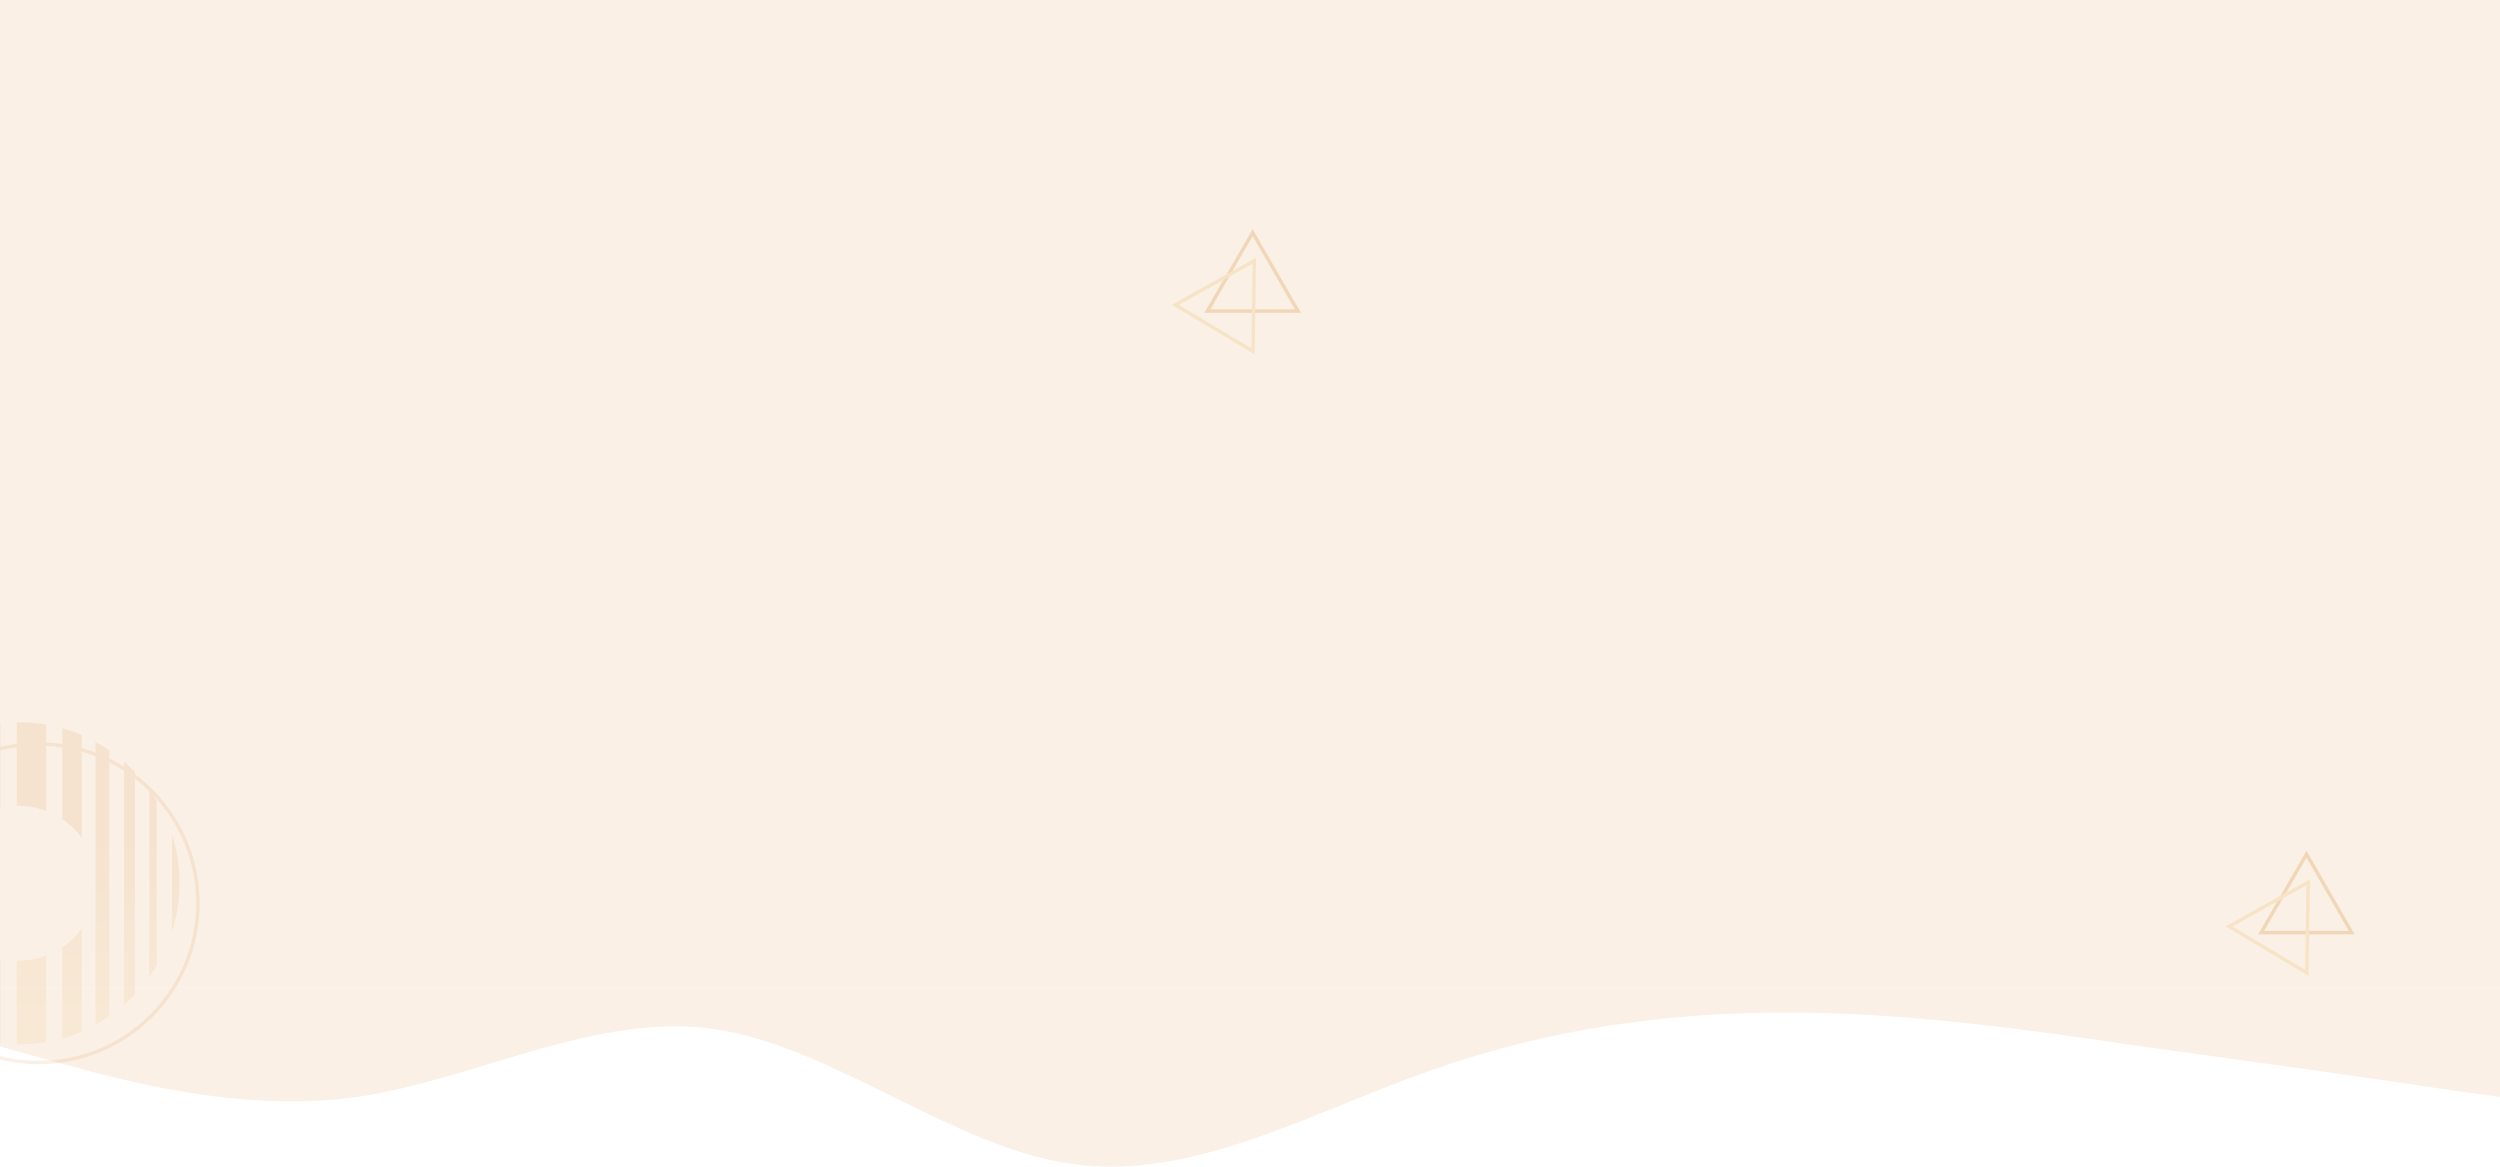
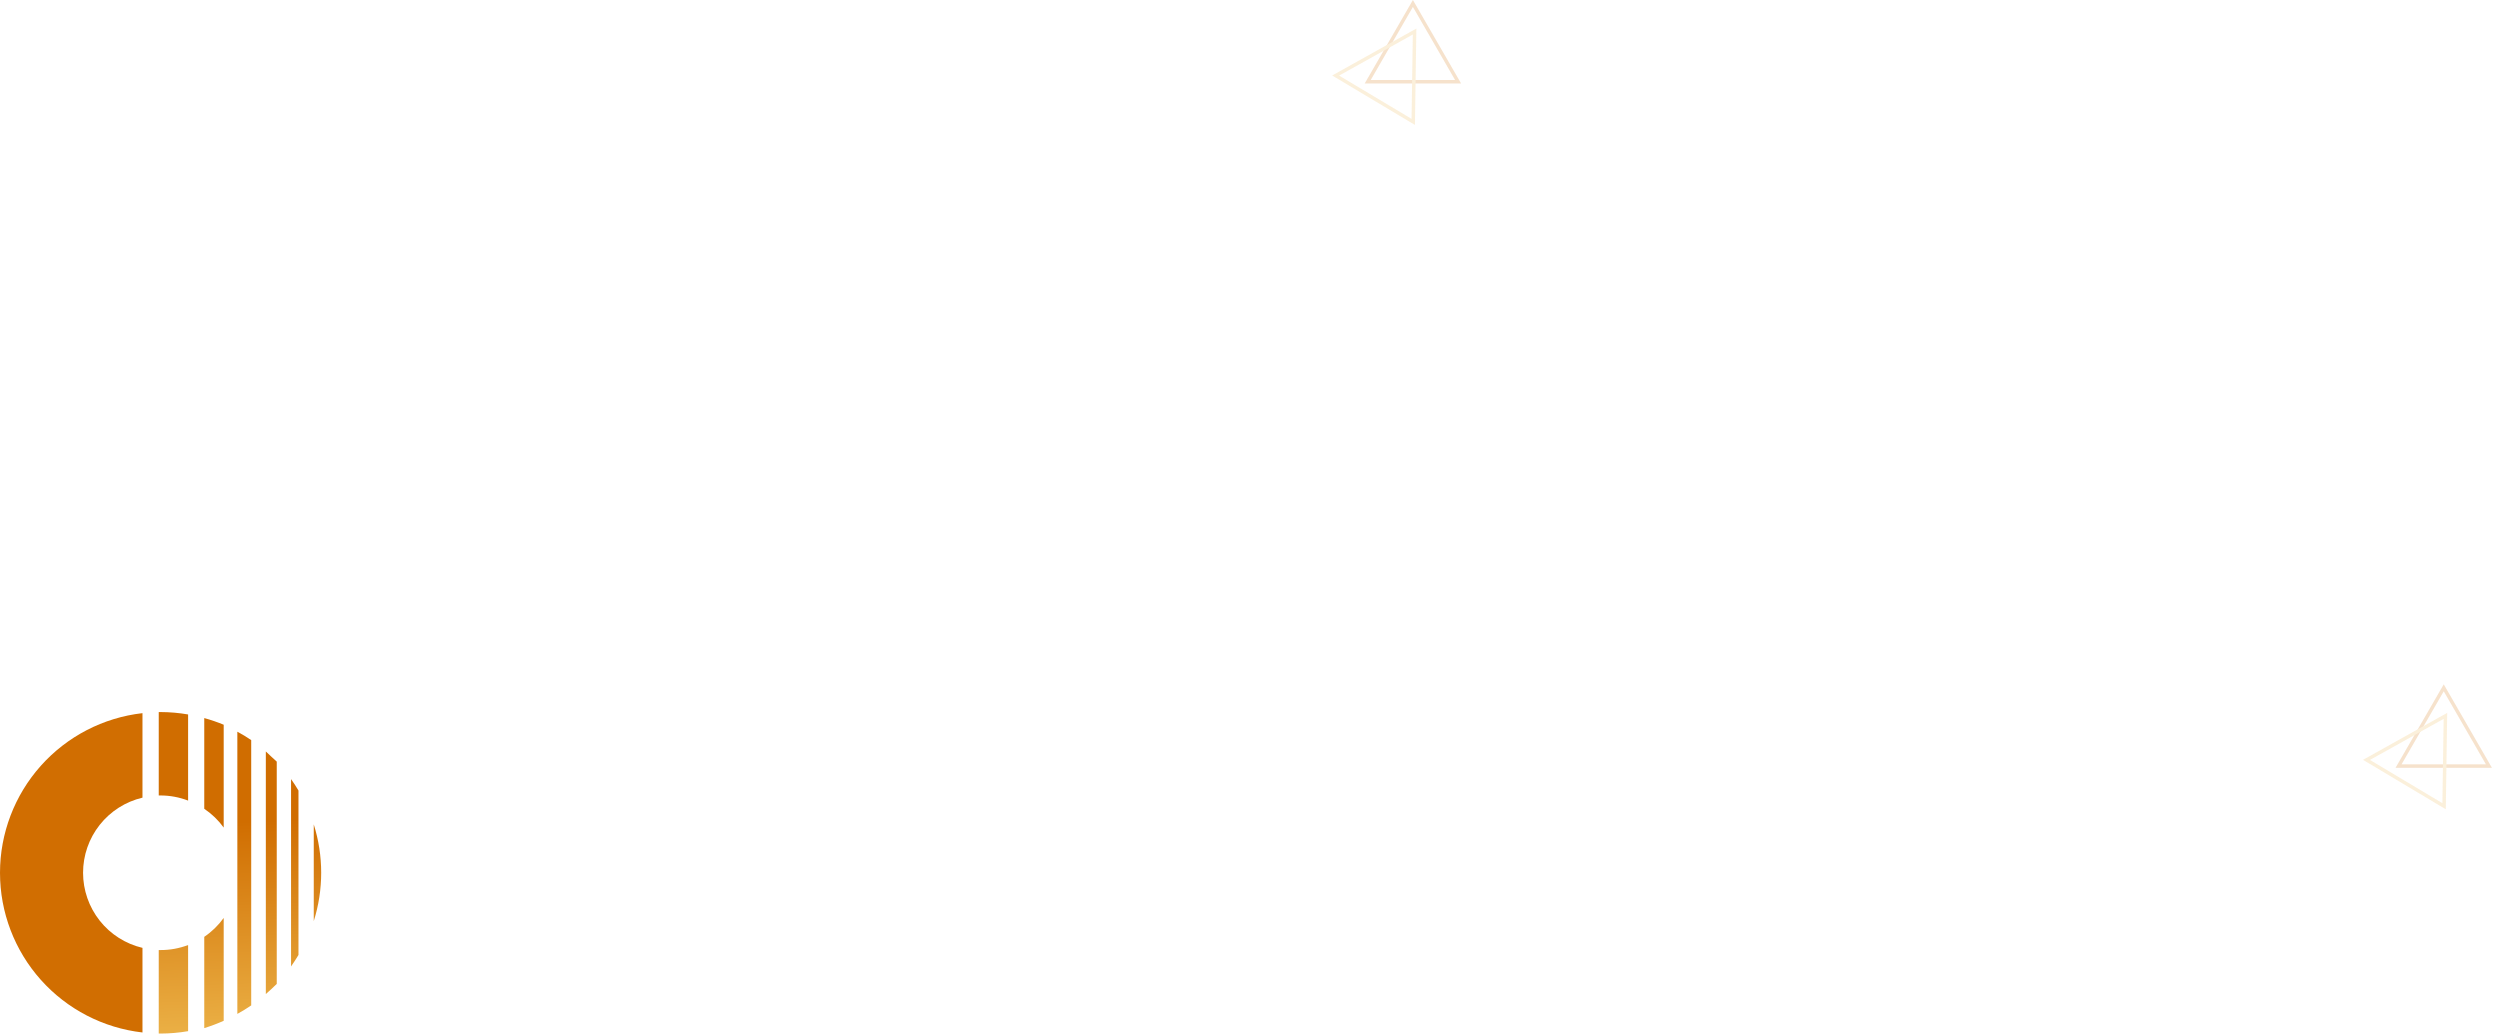
- <svg xmlns="http://www.w3.org/2000/svg" width="1440" height="672" viewBox="0 0 1440 672" fill="none">
-   <path fill-rule="evenodd" clip-rule="evenodd" d="M0 602.787L34 612.247C69 621.707 137 641.304 206 631.843C274 621.707 343 583.19 411 592.651C480 602.787 549 660.9 617 670.36C686 680.496 754 641.304 823 616.977C891 592.651 960 583.19 1029 583.19C1097 583.19 1166 592.651 1234 602.787C1303 612.247 1371 621.707 1406 627.113L1440 631.843V569H1406C1371 569 1303 569 1234 569C1166 569 1097 569 1029 569C960 569 891 569 823 569C754 569 686 569 617 569C549 569 480 569 411 569C343 569 274 569 206 569C137 569 69 569 34 569H0V602.787Z" fill="#FAF0E6" />
-   <rect y="-4" width="1440" height="573" fill="#FAF0E6" />
-   <g opacity="0.1">
-     <circle cx="22.271" cy="520.271" r="91.728" stroke="#D16E01" stroke-width="2" />
-     <path d="M99.103 480.841V536.671C104.817 518.499 104.817 499.012 99.103 480.841Z" fill="url(#paint0_linear_4144_745)" />
-     <path d="M10.632 553.369H9.624L9.624 601.575H10.632C15.975 601.562 21.308 601.098 26.574 600.188V550.471C21.482 552.405 16.078 553.387 10.632 553.369Z" fill="url(#paint1_linear_4144_745)" />
-     <path d="M10.632 464.142C16.082 464.145 21.486 465.148 26.574 467.104V417.386C21.308 416.476 15.975 416.013 10.632 416H9.624L9.624 464.142H10.632Z" fill="url(#paint2_linear_4144_745)" />
-     <path d="M47.117 423.309C43.459 421.803 39.713 420.519 35.9 419.466V471.83C40.245 474.758 44.041 478.427 47.117 482.668V423.309Z" fill="url(#paint3_linear_4144_745)" />
-     <path d="M47.117 594.202V534.844C44.043 539.104 40.247 542.794 35.9 545.745V598.424C39.722 597.246 43.467 595.836 47.117 594.202Z" fill="url(#paint4_linear_4144_745)" />
-     <path d="M62.996 585.317V432.194C60.426 430.421 57.754 428.801 54.994 427.342V504.597C54.994 505.983 54.994 507.37 54.994 508.756C54.994 510.142 54.994 511.591 54.994 512.978L54.994 590.232C57.742 588.729 60.413 587.088 62.996 585.317Z" fill="url(#paint5_linear_4144_745)" />
-     <path d="M71.44 438.748V578.764C73.583 576.937 75.599 574.983 77.742 572.904V444.608C75.599 442.592 73.583 440.89 71.44 438.748Z" fill="url(#paint6_linear_4144_745)" />
-     <path d="M90.281 556.205V461.307C88.958 459.038 87.508 456.833 85.996 454.69V562.822C87.508 560.616 88.958 558.474 90.281 556.205Z" fill="url(#paint7_linear_4144_745)" />
-     <path d="M0.235 552.109C-9.527 549.799 -18.224 544.262 -24.448 536.394C-30.671 528.526 -34.057 518.788 -34.057 508.756C-34.057 498.724 -30.671 488.986 -24.448 481.118C-18.224 473.25 -9.527 467.713 0.235 465.403V416.63C-22.397 419.214 -43.286 430.035 -58.452 447.031C-73.618 464.027 -82 486.009 -82 508.787C-82 531.566 -73.618 553.548 -58.452 570.544C-43.286 587.54 -22.397 598.361 0.235 600.945V552.109Z" fill="#D16E01" />
+ <svg xmlns="http://www.w3.org/2000/svg" width="1443" height="597" viewBox="0 0 1443 597" fill="none">
+   <path d="M181.104 475.841V531.671C186.817 513.499 186.817 494.012 181.104 475.841Z" fill="url(#paint0_linear_2084_1520)" />
+   <path d="M92.631 548.369H91.623V596.575H92.631C97.975 596.562 103.308 596.098 108.574 595.188V545.471C103.482 547.405 98.078 548.387 92.631 548.369Z" fill="url(#paint1_linear_2084_1520)" />
+   <path d="M92.631 459.142C98.082 459.145 103.486 460.148 108.574 462.104V412.386C103.308 411.476 97.975 411.013 92.631 411H91.623V459.142H92.631Z" fill="url(#paint2_linear_2084_1520)" />
+   <path d="M129.117 418.309C125.459 416.803 121.713 415.519 117.9 414.466V466.83C122.245 469.758 126.041 473.427 129.117 477.668V418.309Z" fill="url(#paint3_linear_2084_1520)" />
+   <path d="M129.117 589.202V529.843C126.043 534.104 122.247 537.794 117.9 540.745V593.424C121.722 592.246 125.467 590.836 129.117 589.202Z" fill="url(#paint4_linear_2084_1520)" />
+   <path d="M144.997 580.317V427.194C142.427 425.421 139.755 423.801 136.994 422.342V499.597C136.994 500.983 136.994 502.37 136.994 503.756C136.994 505.142 136.994 506.591 136.994 507.978V585.232C139.742 583.729 142.413 582.088 144.997 580.317Z" fill="url(#paint5_linear_2084_1520)" />
+   <path d="M153.439 433.748V573.764C155.582 571.937 157.598 569.983 159.741 567.904V439.608C157.598 437.592 155.582 435.89 153.439 433.748Z" fill="url(#paint6_linear_2084_1520)" />
+   <path d="M172.281 551.205V456.307C170.958 454.038 169.508 451.833 167.996 449.69V557.822C169.508 555.616 170.958 553.474 172.281 551.205Z" fill="url(#paint7_linear_2084_1520)" />
+   <path d="M82.235 547.109C72.473 544.799 63.776 539.262 57.552 531.394C51.329 523.526 47.943 513.788 47.943 503.756C47.943 493.724 51.329 483.986 57.552 476.118C63.776 468.25 72.473 462.713 82.235 460.403V411.63C59.603 414.214 38.714 425.035 23.548 442.031C8.382 459.027 0 481.009 0 503.787C0 526.566 8.382 548.548 23.548 565.544C38.714 582.54 59.603 593.361 82.235 595.945V547.109Z" fill="#D16E01" />
+   <g opacity="0.2">
+     <path d="M789.44 47.187L815.529 2L841.618 47.187H789.44Z" stroke="#D06D01" stroke-width="2" />
+     <path d="M770.932 43.605L816.502 18.191L815.726 70.363L770.932 43.605Z" stroke="#ECB349" stroke-width="2" />
  </g>
  <g opacity="0.2">
-     <path d="M695.44 179.187L721.528 134L747.617 179.187H695.44Z" stroke="#D06D01" stroke-width="2" />
-     <path d="M676.932 175.605L722.502 150.191L721.726 202.363L676.932 175.605Z" stroke="#ECB349" stroke-width="2" />
-   </g>
-   <g opacity="0.2">
-     <path d="M1302.44 537.187L1328.53 492L1354.62 537.187H1302.44Z" stroke="#D06D01" stroke-width="2" />
-     <path d="M1283.93 533.605L1329.5 508.191L1328.73 560.363L1283.93 533.605Z" stroke="#ECB349" stroke-width="2" />
+     <path d="M1384.44 442.187L1410.53 397L1436.62 442.187H1384.44Z" stroke="#D06D01" stroke-width="2" />
+     <path d="M1365.93 438.605L1411.5 413.191L1410.73 465.363L1365.93 438.605Z" stroke="#ECB349" stroke-width="2" />
  </g>
  <defs>
-     <linearGradient id="paint0_linear_4144_745" x1="99.608" y1="477.627" x2="105.531" y2="637.177" gradientUnits="userSpaceOnUse">
+     <linearGradient id="paint0_linear_2084_1520" x1="181.608" y1="472.627" x2="187.531" y2="632.177" gradientUnits="userSpaceOnUse">
      <stop stop-color="#D06D00" />
      <stop offset="1" stop-color="#F3C55B" />
    </linearGradient>
-     <linearGradient id="paint1_linear_4144_745" x1="14.539" y1="480.778" x2="20.525" y2="640.391" gradientUnits="userSpaceOnUse">
+     <linearGradient id="paint1_linear_2084_1520" x1="96.538" y1="475.778" x2="102.524" y2="635.391" gradientUnits="userSpaceOnUse">
      <stop stop-color="#D06D00" />
      <stop offset="1" stop-color="#F3C55B" />
    </linearGradient>
-     <linearGradient id="paint2_linear_4144_745" x1="19.58" y1="480.589" x2="25.566" y2="640.202" gradientUnits="userSpaceOnUse">
+     <linearGradient id="paint2_linear_2084_1520" x1="101.579" y1="475.589" x2="107.565" y2="635.202" gradientUnits="userSpaceOnUse">
      <stop stop-color="#D06D00" />
      <stop offset="1" stop-color="#F3C55B" />
    </linearGradient>
-     <linearGradient id="paint3_linear_4144_745" x1="42.391" y1="479.77" x2="48.377" y2="639.32" gradientUnits="userSpaceOnUse">
+     <linearGradient id="paint3_linear_2084_1520" x1="124.391" y1="474.77" x2="130.377" y2="634.32" gradientUnits="userSpaceOnUse">
      <stop stop-color="#D06D00" />
      <stop offset="1" stop-color="#F3C55B" />
    </linearGradient>
-     <linearGradient id="paint4_linear_4144_745" x1="37.917" y1="479.896" x2="43.903" y2="639.509" gradientUnits="userSpaceOnUse">
+     <linearGradient id="paint4_linear_2084_1520" x1="119.917" y1="474.896" x2="125.903" y2="634.509" gradientUnits="userSpaceOnUse">
      <stop stop-color="#D06D00" />
      <stop offset="1" stop-color="#F3C55B" />
    </linearGradient>
-     <linearGradient id="paint5_linear_4144_745" x1="57.829" y1="479.202" x2="63.752" y2="638.753" gradientUnits="userSpaceOnUse">
+     <linearGradient id="paint5_linear_2084_1520" x1="139.83" y1="474.202" x2="145.753" y2="633.753" gradientUnits="userSpaceOnUse">
      <stop stop-color="#D06D00" />
      <stop offset="1" stop-color="#F3C55B" />
    </linearGradient>
-     <linearGradient id="paint6_linear_4144_745" x1="73.268" y1="478.635" x2="79.254" y2="638.186" gradientUnits="userSpaceOnUse">
+     <linearGradient id="paint6_linear_2084_1520" x1="155.267" y1="473.635" x2="161.253" y2="633.186" gradientUnits="userSpaceOnUse">
      <stop stop-color="#D06D00" />
      <stop offset="1" stop-color="#F3C55B" />
    </linearGradient>
-     <linearGradient id="paint7_linear_4144_745" x1="86.878" y1="478.068" x2="92.865" y2="637.682" gradientUnits="userSpaceOnUse">
+     <linearGradient id="paint7_linear_2084_1520" x1="168.878" y1="473.069" x2="174.865" y2="632.682" gradientUnits="userSpaceOnUse">
      <stop stop-color="#D06D00" />
      <stop offset="1" stop-color="#F3C55B" />
    </linearGradient>
  </defs>
</svg>
